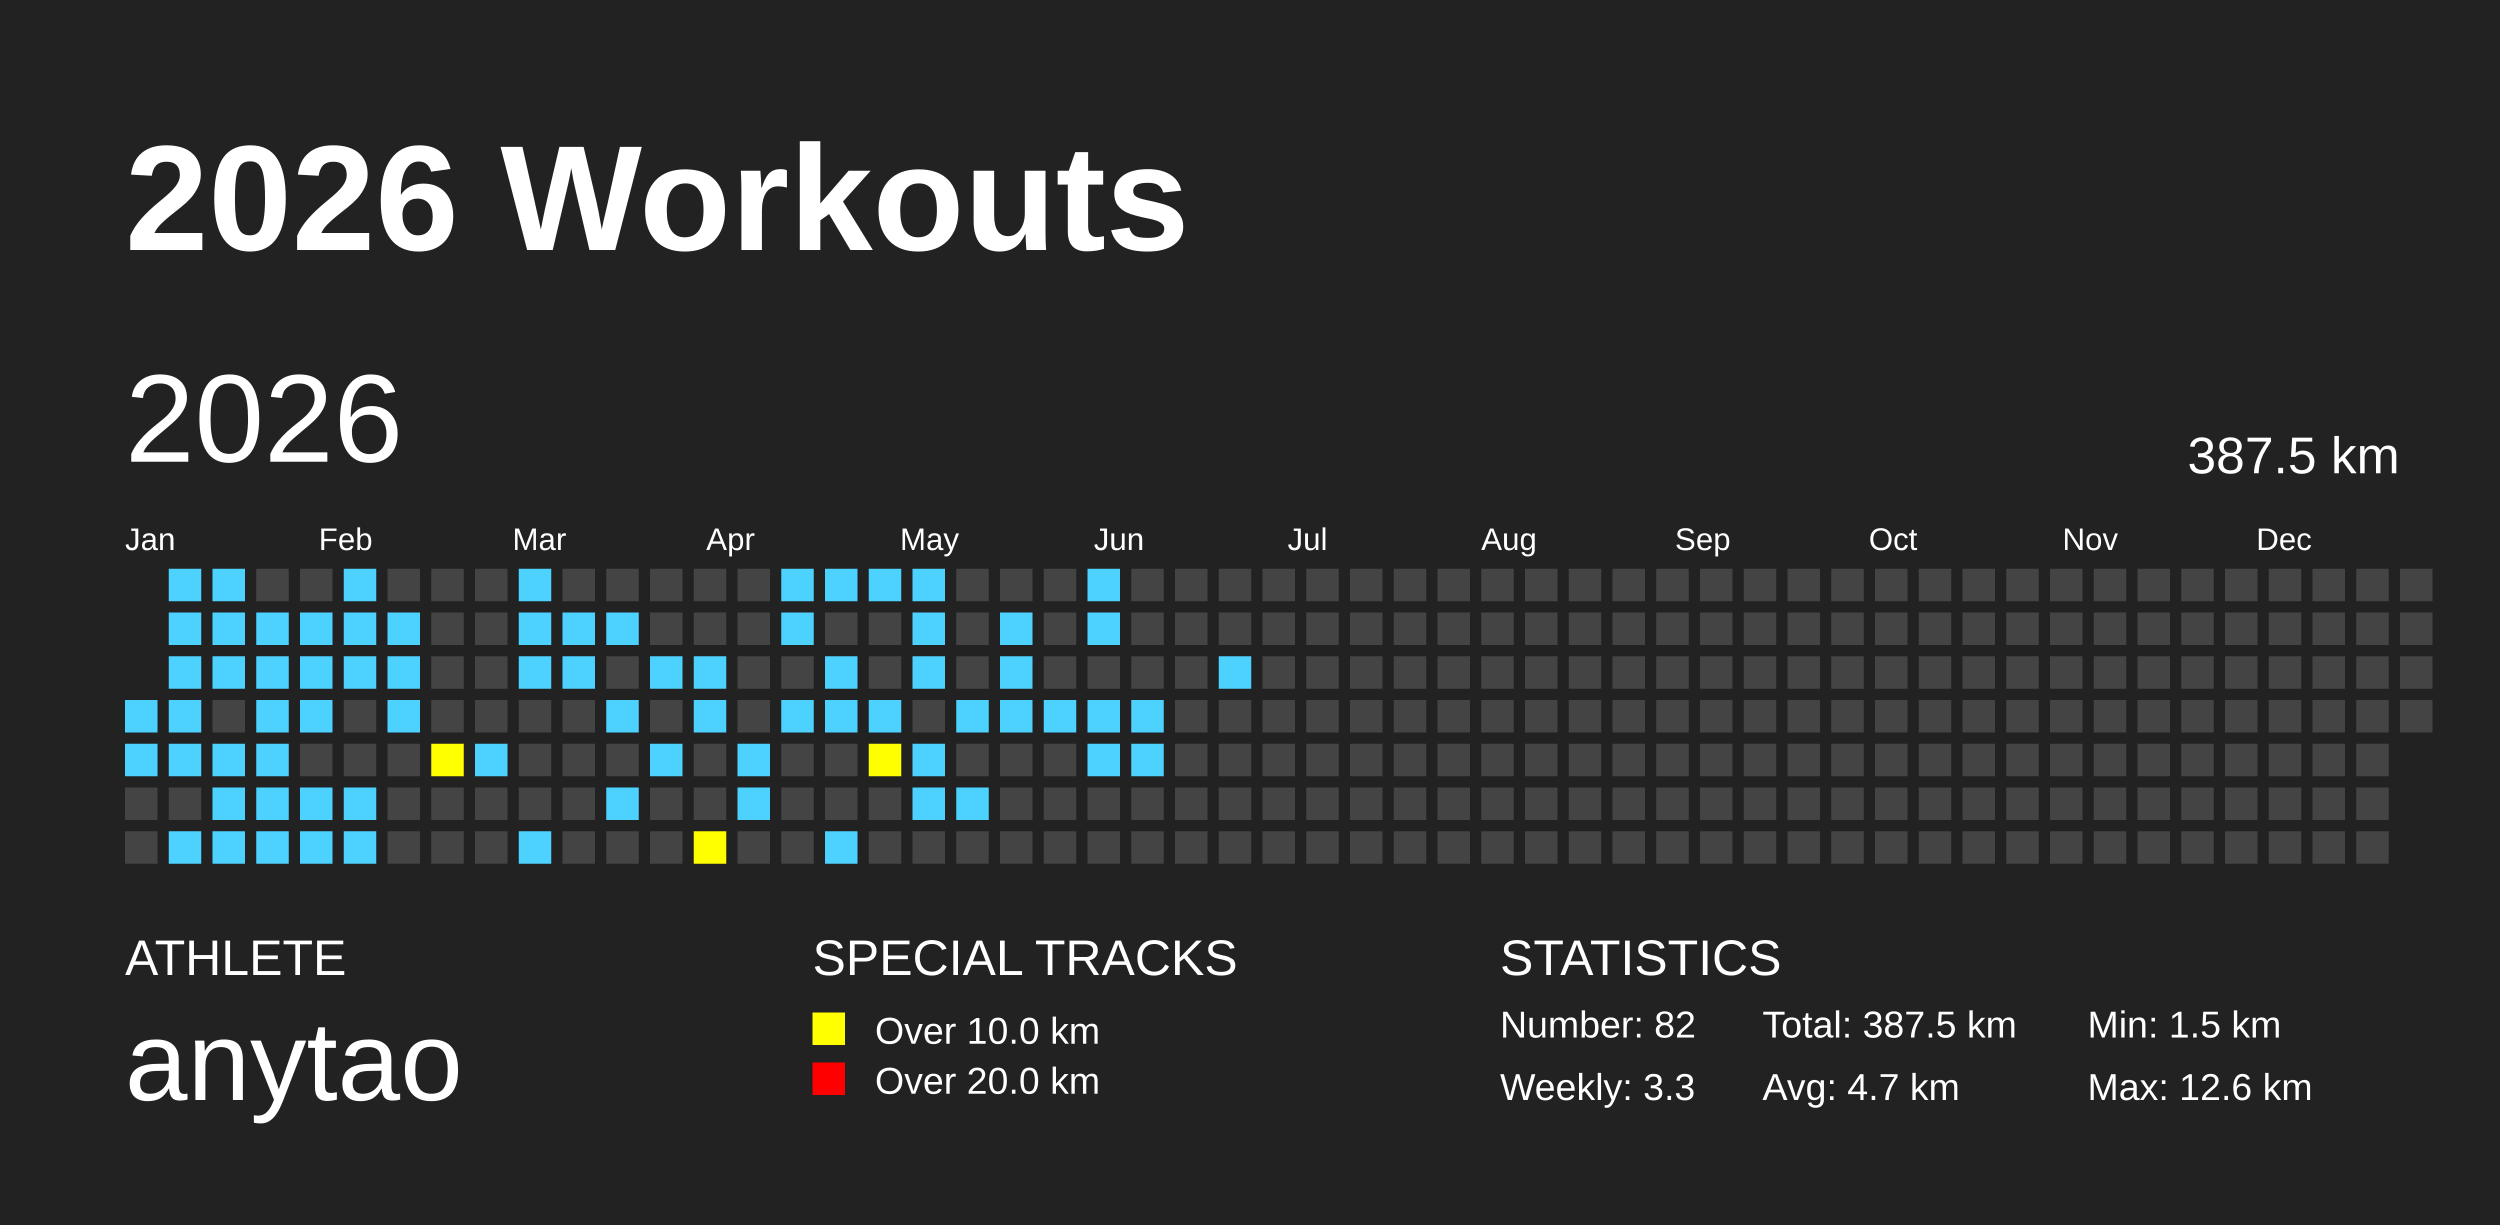
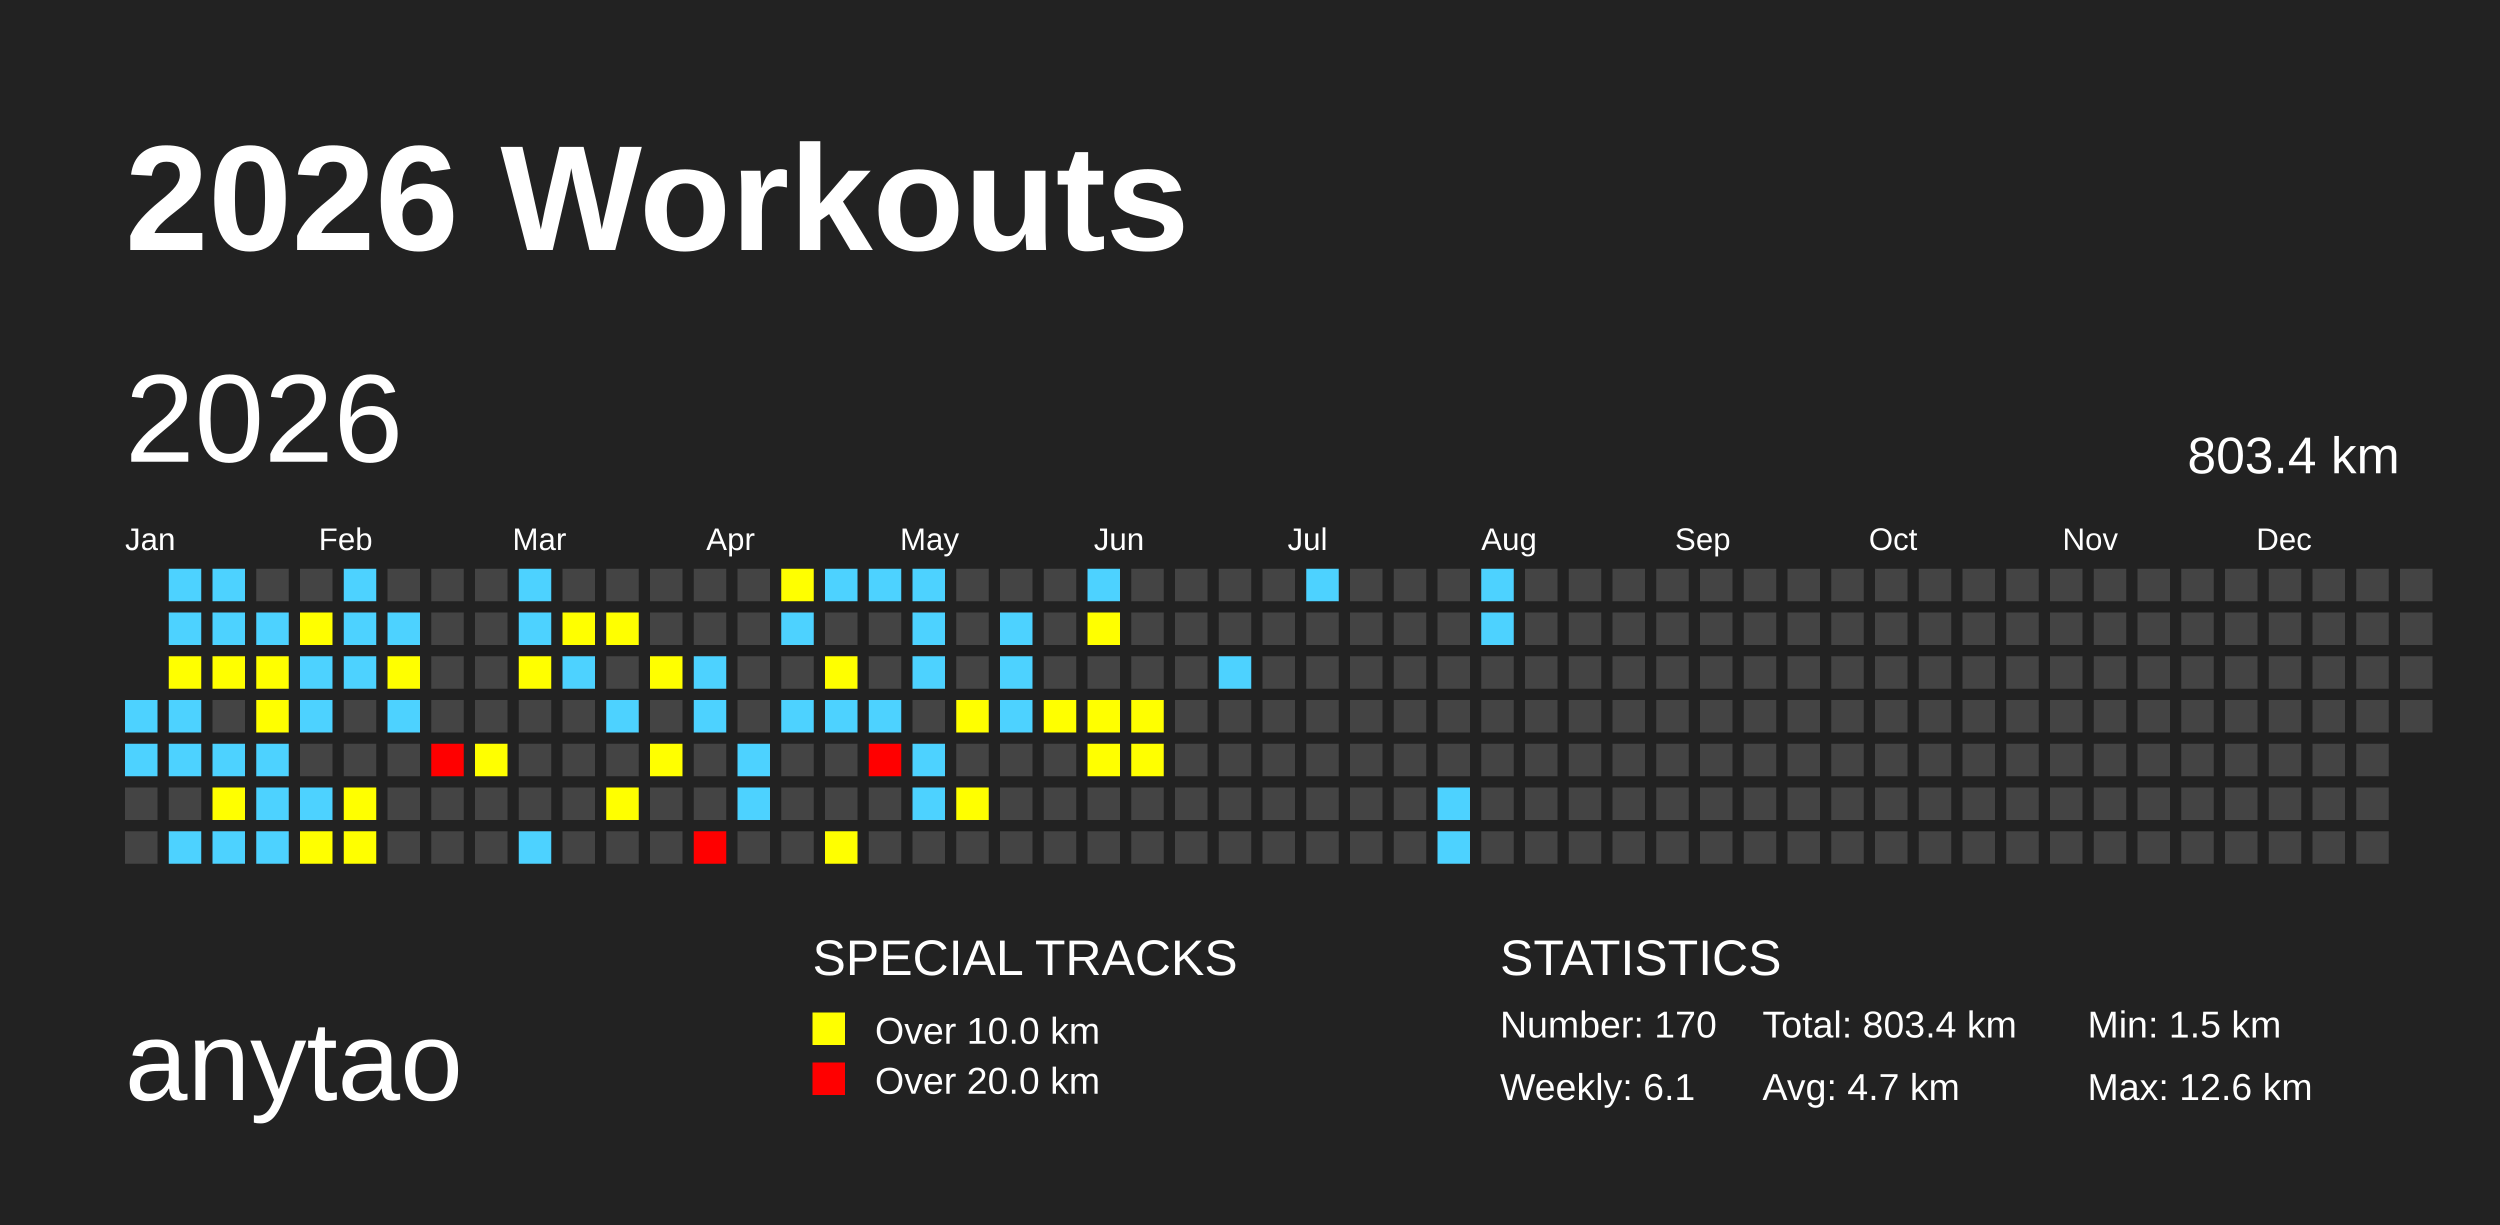
<svg xmlns="http://www.w3.org/2000/svg" baseProfile="full" height="98mm" version="1.1" viewBox="0,0,200,98" width="200mm">
-   <defs />
+   <defs>
+     <pattern height="2" id="indoor-stripe" patternUnits="userSpaceOnUse" width="2">
+       <line stroke="white" stroke-opacity="0.45" stroke-width="0.5" x1="0" x2="2" y1="2" y2="0" />
+     </pattern>
+   </defs>
  <rect fill="#222222" height="98" width="200" x="0" y="0" />
  <text fill="#FFFFFF" style="font-size:12px; font-family:Arial; font-weight:bold;" x="10" y="20">2026 Workouts</text>
-   <text fill="#FFFFFF" style="font-size:4px; font-family:Arial" x="10" y="78">ATHLETE</text>
  <text fill="#FFFFFF" style="font-size:9px; font-family:Arial" x="10" y="88">anytao</text>
  <text fill="#FFFFFF" style="font-size:4px; font-family:Arial" x="65" y="78">SPECIAL TRACKS</text>
  <rect fill="yellow" height="2.6" width="2.6" x="65" y="81" />
  <text fill="#FFFFFF" style="font-size:3px; font-family:Arial" x="70" y="83.5">Over 10.0 km</text>
  <rect fill="red" height="2.6" width="2.6" x="65" y="85" />
  <text fill="#FFFFFF" style="font-size:3px; font-family:Arial" x="70" y="87.5">Over 20.0 km</text>
  <text fill="#FFFFFF" style="font-size:4px; font-family:Arial" x="120" y="78">STATISTICS</text>
-   <text fill="#FFFFFF" style="font-size:3px; font-family:Arial" x="120" y="83">Number: 82</text>
-   <text fill="#FFFFFF" style="font-size:3px; font-family:Arial" x="120" y="88">Weekly: 3.3</text>
-   <text fill="#FFFFFF" style="font-size:3px; font-family:Arial" x="141" y="83">Total: 387.5 km</text>
+   <text fill="#FFFFFF" style="font-size:3px; font-family:Arial" x="120" y="83">Number: 170</text>
+   <text fill="#FFFFFF" style="font-size:3px; font-family:Arial" x="120" y="88">Weekly: 6.1</text>
+   <text fill="#FFFFFF" style="font-size:3px; font-family:Arial" x="141" y="83">Total: 803.4 km</text>
  <text fill="#FFFFFF" style="font-size:3px; font-family:Arial" x="141" y="88">Avg: 4.7 km</text>
  <text fill="#FFFFFF" style="font-size:3px; font-family:Arial" x="167" y="83">Min: 1.5 km</text>
  <text fill="#FFFFFF" style="font-size:3px; font-family:Arial" x="167" y="88">Max: 12.6 km</text>
  <text dominant-baseline="hanging" fill="#FFFFFF" style="font-size:10.0px; font-family:Arial;" x="10" y="30">2026</text>
-   <text dominant-baseline="hanging" fill="#FFFFFF" style="font-size:4.125px; font-family:Arial;" x="175" y="35">387.5 km</text>
+   <text dominant-baseline="hanging" fill="#FFFFFF" style="font-size:4.125px; font-family:Arial;" x="175" y="35">803.4 km</text>
  <text fill="#FFFFFF" style="font-size:2.5px; font-family:Arial" x="10.0" y="44">Jan</text>
  <text fill="#FFFFFF" style="font-size:2.5px; font-family:Arial" x="25.5" y="44">Feb</text>
  <text fill="#FFFFFF" style="font-size:2.5px; font-family:Arial" x="41.0" y="44">Mar</text>
  <text fill="#FFFFFF" style="font-size:2.5px; font-family:Arial" x="56.5" y="44">Apr</text>
  <text fill="#FFFFFF" style="font-size:2.5px; font-family:Arial" x="72.0" y="44">May</text>
  <text fill="#FFFFFF" style="font-size:2.5px; font-family:Arial" x="87.5" y="44">Jun</text>
  <text fill="#FFFFFF" style="font-size:2.5px; font-family:Arial" x="103.0" y="44">Jul</text>
  <text fill="#FFFFFF" style="font-size:2.5px; font-family:Arial" x="118.5" y="44">Aug</text>
  <text fill="#FFFFFF" style="font-size:2.5px; font-family:Arial" x="134.0" y="44">Sep</text>
  <text fill="#FFFFFF" style="font-size:2.5px; font-family:Arial" x="149.5" y="44">Oct</text>
  <text fill="#FFFFFF" style="font-size:2.5px; font-family:Arial" x="165.0" y="44">Nov</text>
  <text fill="#FFFFFF" style="font-size:2.5px; font-family:Arial" x="180.5" y="44">Dec</text>
  <rect fill="#4DD2FF" height="2.6" width="2.6" x="10.0" y="56.0" />
  <rect fill="#4DD2FF" height="2.6" width="2.6" x="10.0" y="59.5" />
  <rect fill="#444444" height="2.6" width="2.6" x="10.0" y="63.0" />
  <rect fill="#444444" height="2.6" width="2.6" x="10.0" y="66.5" />
  <rect fill="#4DD2FF" height="2.6" width="2.6" x="13.5" y="45.5" />
  <rect fill="#4DD2FF" height="2.6" width="2.6" x="13.5" y="49.0" />
-   <rect fill="#4DD2FF" height="2.6" width="2.6" x="13.5" y="52.5" />
+   <rect fill="yellow" height="2.6" width="2.6" x="13.5" y="52.5" />
  <rect fill="#4DD2FF" height="2.6" width="2.6" x="13.5" y="56.0" />
  <rect fill="#4DD2FF" height="2.6" width="2.6" x="13.5" y="59.5" />
  <rect fill="#444444" height="2.6" width="2.6" x="13.5" y="63.0" />
  <rect fill="#4DD2FF" height="2.6" width="2.6" x="13.5" y="66.5" />
  <rect fill="#4DD2FF" height="2.6" width="2.6" x="17.0" y="45.5" />
  <rect fill="#4DD2FF" height="2.6" width="2.6" x="17.0" y="49.0" />
-   <rect fill="#4DD2FF" height="2.6" width="2.6" x="17.0" y="52.5" />
+   <rect fill="yellow" height="2.6" width="2.6" x="17.0" y="52.5" />
  <rect fill="#444444" height="2.6" width="2.6" x="17.0" y="56.0" />
  <rect fill="#4DD2FF" height="2.6" width="2.6" x="17.0" y="59.5" />
-   <rect fill="#4DD2FF" height="2.6" width="2.6" x="17.0" y="63.0" />
+   <rect fill="yellow" height="2.6" width="2.6" x="17.0" y="63.0" />
  <rect fill="#4DD2FF" height="2.6" width="2.6" x="17.0" y="66.5" />
  <rect fill="#444444" height="2.6" width="2.6" x="20.5" y="45.5" />
  <rect fill="#4DD2FF" height="2.6" width="2.6" x="20.5" y="49.0" />
-   <rect fill="#4DD2FF" height="2.6" width="2.6" x="20.5" y="52.5" />
-   <rect fill="#4DD2FF" height="2.6" width="2.6" x="20.5" y="56.0" />
+   <rect fill="yellow" height="2.6" width="2.6" x="20.5" y="52.5" />
+   <rect fill="yellow" height="2.6" width="2.6" x="20.5" y="56.0" />
  <rect fill="#4DD2FF" height="2.6" width="2.6" x="20.5" y="59.5" />
  <rect fill="#4DD2FF" height="2.6" width="2.6" x="20.5" y="63.0" />
  <rect fill="#4DD2FF" height="2.6" width="2.6" x="20.5" y="66.5" />
  <rect fill="#444444" height="2.6" width="2.6" x="24.0" y="45.5" />
-   <rect fill="#4DD2FF" height="2.6" width="2.6" x="24.0" y="49.0" />
+   <rect fill="yellow" height="2.6" width="2.6" x="24.0" y="49.0" />
  <rect fill="#4DD2FF" height="2.6" width="2.6" x="24.0" y="52.5" />
  <rect fill="#4DD2FF" height="2.6" width="2.6" x="24.0" y="56.0" />
  <rect fill="#444444" height="2.6" width="2.6" x="24.0" y="59.5" />
  <rect fill="#4DD2FF" height="2.6" width="2.6" x="24.0" y="63.0" />
-   <rect fill="#4DD2FF" height="2.6" width="2.6" x="24.0" y="66.5" />
+   <rect fill="yellow" height="2.6" width="2.6" x="24.0" y="66.5" />
  <rect fill="#4DD2FF" height="2.6" width="2.6" x="27.5" y="45.5" />
  <rect fill="#4DD2FF" height="2.6" width="2.6" x="27.5" y="49.0" />
  <rect fill="#4DD2FF" height="2.6" width="2.6" x="27.5" y="52.5" />
  <rect fill="#444444" height="2.6" width="2.6" x="27.5" y="56.0" />
  <rect fill="#444444" height="2.6" width="2.6" x="27.5" y="59.5" />
-   <rect fill="#4DD2FF" height="2.6" width="2.6" x="27.5" y="63.0" />
-   <rect fill="#4DD2FF" height="2.6" width="2.6" x="27.5" y="66.5" />
+   <rect fill="yellow" height="2.6" width="2.6" x="27.5" y="63.0" />
+   <rect fill="yellow" height="2.6" width="2.6" x="27.5" y="66.5" />
  <rect fill="#444444" height="2.6" width="2.6" x="31.0" y="45.5" />
  <rect fill="#4DD2FF" height="2.6" width="2.6" x="31.0" y="49.0" />
-   <rect fill="#4DD2FF" height="2.6" width="2.6" x="31.0" y="52.5" />
+   <rect fill="yellow" height="2.6" width="2.6" x="31.0" y="52.5" />
  <rect fill="#4DD2FF" height="2.6" width="2.6" x="31.0" y="56.0" />
  <rect fill="#444444" height="2.6" width="2.6" x="31.0" y="59.5" />
  <rect fill="#444444" height="2.6" width="2.6" x="31.0" y="63.0" />
  <rect fill="#444444" height="2.6" width="2.6" x="31.0" y="66.5" />
  <rect fill="#444444" height="2.6" width="2.6" x="34.5" y="45.5" />
  <rect fill="#444444" height="2.6" width="2.6" x="34.5" y="49.0" />
  <rect fill="#444444" height="2.6" width="2.6" x="34.5" y="52.5" />
  <rect fill="#444444" height="2.6" width="2.6" x="34.5" y="56.0" />
-   <rect fill="yellow" height="2.6" width="2.6" x="34.5" y="59.5" />
+   <rect fill="red" height="2.6" width="2.6" x="34.5" y="59.5" />
  <rect fill="#444444" height="2.6" width="2.6" x="34.5" y="63.0" />
  <rect fill="#444444" height="2.6" width="2.6" x="34.5" y="66.5" />
  <rect fill="#444444" height="2.6" width="2.6" x="38.0" y="45.5" />
  <rect fill="#444444" height="2.6" width="2.6" x="38.0" y="49.0" />
  <rect fill="#444444" height="2.6" width="2.6" x="38.0" y="52.5" />
  <rect fill="#444444" height="2.6" width="2.6" x="38.0" y="56.0" />
-   <rect fill="#4DD2FF" height="2.6" width="2.6" x="38.0" y="59.5" />
+   <rect fill="yellow" height="2.6" width="2.6" x="38.0" y="59.5" />
  <rect fill="#444444" height="2.6" width="2.6" x="38.0" y="63.0" />
  <rect fill="#444444" height="2.6" width="2.6" x="38.0" y="66.5" />
  <rect fill="#4DD2FF" height="2.6" width="2.6" x="41.5" y="45.5" />
  <rect fill="#4DD2FF" height="2.6" width="2.6" x="41.5" y="49.0" />
-   <rect fill="#4DD2FF" height="2.6" width="2.6" x="41.5" y="52.5" />
+   <rect fill="yellow" height="2.6" width="2.6" x="41.5" y="52.5" />
  <rect fill="#444444" height="2.6" width="2.6" x="41.5" y="56.0" />
  <rect fill="#444444" height="2.6" width="2.6" x="41.5" y="59.5" />
  <rect fill="#444444" height="2.6" width="2.6" x="41.5" y="63.0" />
  <rect fill="#4DD2FF" height="2.6" width="2.6" x="41.5" y="66.5" />
  <rect fill="#444444" height="2.6" width="2.6" x="45.0" y="45.5" />
-   <rect fill="#4DD2FF" height="2.6" width="2.6" x="45.0" y="49.0" />
+   <rect fill="yellow" height="2.6" width="2.6" x="45.0" y="49.0" />
  <rect fill="#4DD2FF" height="2.6" width="2.6" x="45.0" y="52.5" />
  <rect fill="#444444" height="2.6" width="2.6" x="45.0" y="56.0" />
  <rect fill="#444444" height="2.6" width="2.6" x="45.0" y="59.5" />
  <rect fill="#444444" height="2.6" width="2.6" x="45.0" y="63.0" />
  <rect fill="#444444" height="2.6" width="2.6" x="45.0" y="66.5" />
  <rect fill="#444444" height="2.6" width="2.6" x="48.5" y="45.5" />
-   <rect fill="#4DD2FF" height="2.6" width="2.6" x="48.5" y="49.0" />
+   <rect fill="yellow" height="2.6" width="2.6" x="48.5" y="49.0" />
  <rect fill="#444444" height="2.6" width="2.6" x="48.5" y="52.5" />
  <rect fill="#4DD2FF" height="2.6" width="2.6" x="48.5" y="56.0" />
  <rect fill="#444444" height="2.6" width="2.6" x="48.5" y="59.5" />
-   <rect fill="#4DD2FF" height="2.6" width="2.6" x="48.5" y="63.0" />
+   <rect fill="yellow" height="2.6" width="2.6" x="48.5" y="63.0" />
  <rect fill="#444444" height="2.6" width="2.6" x="48.5" y="66.5" />
  <rect fill="#444444" height="2.6" width="2.6" x="52.0" y="45.5" />
  <rect fill="#444444" height="2.6" width="2.6" x="52.0" y="49.0" />
-   <rect fill="#4DD2FF" height="2.6" width="2.6" x="52.0" y="52.5" />
+   <rect fill="yellow" height="2.6" width="2.6" x="52.0" y="52.5" />
  <rect fill="#444444" height="2.6" width="2.6" x="52.0" y="56.0" />
-   <rect fill="#4DD2FF" height="2.6" width="2.6" x="52.0" y="59.5" />
+   <rect fill="yellow" height="2.6" width="2.6" x="52.0" y="59.5" />
  <rect fill="#444444" height="2.6" width="2.6" x="52.0" y="63.0" />
  <rect fill="#444444" height="2.6" width="2.6" x="52.0" y="66.5" />
  <rect fill="#444444" height="2.6" width="2.6" x="55.5" y="45.5" />
  <rect fill="#444444" height="2.6" width="2.6" x="55.5" y="49.0" />
  <rect fill="#4DD2FF" height="2.6" width="2.6" x="55.5" y="52.5" />
  <rect fill="#4DD2FF" height="2.6" width="2.6" x="55.5" y="56.0" />
  <rect fill="#444444" height="2.6" width="2.6" x="55.5" y="59.5" />
  <rect fill="#444444" height="2.6" width="2.6" x="55.5" y="63.0" />
-   <rect fill="yellow" height="2.6" width="2.6" x="55.5" y="66.5" />
+   <rect fill="red" height="2.6" width="2.6" x="55.5" y="66.5" />
  <rect fill="#444444" height="2.6" width="2.6" x="59.0" y="45.5" />
  <rect fill="#444444" height="2.6" width="2.6" x="59.0" y="49.0" />
  <rect fill="#444444" height="2.6" width="2.6" x="59.0" y="52.5" />
  <rect fill="#444444" height="2.6" width="2.6" x="59.0" y="56.0" />
  <rect fill="#4DD2FF" height="2.6" width="2.6" x="59.0" y="59.5" />
  <rect fill="#4DD2FF" height="2.6" width="2.6" x="59.0" y="63.0" />
  <rect fill="#444444" height="2.6" width="2.6" x="59.0" y="66.5" />
-   <rect fill="#4DD2FF" height="2.6" width="2.6" x="62.5" y="45.5" />
+   <rect fill="yellow" height="2.6" width="2.6" x="62.5" y="45.5" />
  <rect fill="#4DD2FF" height="2.6" width="2.6" x="62.5" y="49.0" />
  <rect fill="#444444" height="2.6" width="2.6" x="62.5" y="52.5" />
  <rect fill="#4DD2FF" height="2.6" width="2.6" x="62.5" y="56.0" />
  <rect fill="#444444" height="2.6" width="2.6" x="62.5" y="59.5" />
  <rect fill="#444444" height="2.6" width="2.6" x="62.5" y="63.0" />
  <rect fill="#444444" height="2.6" width="2.6" x="62.5" y="66.5" />
  <rect fill="#4DD2FF" height="2.6" width="2.6" x="66.0" y="45.5" />
  <rect fill="#444444" height="2.6" width="2.6" x="66.0" y="49.0" />
-   <rect fill="#4DD2FF" height="2.6" width="2.6" x="66.0" y="52.5" />
+   <rect fill="yellow" height="2.6" width="2.6" x="66.0" y="52.5" />
  <rect fill="#4DD2FF" height="2.6" width="2.6" x="66.0" y="56.0" />
  <rect fill="#444444" height="2.6" width="2.6" x="66.0" y="59.5" />
  <rect fill="#444444" height="2.6" width="2.6" x="66.0" y="63.0" />
-   <rect fill="#4DD2FF" height="2.6" width="2.6" x="66.0" y="66.5" />
+   <rect fill="yellow" height="2.6" width="2.6" x="66.0" y="66.5" />
  <rect fill="#4DD2FF" height="2.6" width="2.6" x="69.5" y="45.5" />
  <rect fill="#444444" height="2.6" width="2.6" x="69.5" y="49.0" />
  <rect fill="#444444" height="2.6" width="2.6" x="69.5" y="52.5" />
  <rect fill="#4DD2FF" height="2.6" width="2.6" x="69.5" y="56.0" />
-   <rect fill="yellow" height="2.6" width="2.6" x="69.5" y="59.5" />
+   <rect fill="red" height="2.6" width="2.6" x="69.5" y="59.5" />
  <rect fill="#444444" height="2.6" width="2.6" x="69.5" y="63.0" />
  <rect fill="#444444" height="2.6" width="2.6" x="69.5" y="66.5" />
  <rect fill="#4DD2FF" height="2.6" width="2.6" x="73.0" y="45.5" />
  <rect fill="#4DD2FF" height="2.6" width="2.6" x="73.0" y="49.0" />
  <rect fill="#4DD2FF" height="2.6" width="2.6" x="73.0" y="52.5" />
  <rect fill="#444444" height="2.6" width="2.6" x="73.0" y="56.0" />
  <rect fill="#4DD2FF" height="2.6" width="2.6" x="73.0" y="59.5" />
  <rect fill="#4DD2FF" height="2.6" width="2.6" x="73.0" y="63.0" />
  <rect fill="#444444" height="2.6" width="2.6" x="73.0" y="66.5" />
  <rect fill="#444444" height="2.6" width="2.6" x="76.5" y="45.5" />
  <rect fill="#444444" height="2.6" width="2.6" x="76.5" y="49.0" />
  <rect fill="#444444" height="2.6" width="2.6" x="76.5" y="52.5" />
-   <rect fill="#4DD2FF" height="2.6" width="2.6" x="76.5" y="56.0" />
+   <rect fill="yellow" height="2.6" width="2.6" x="76.5" y="56.0" />
  <rect fill="#444444" height="2.6" width="2.6" x="76.5" y="59.5" />
-   <rect fill="#4DD2FF" height="2.6" width="2.6" x="76.5" y="63.0" />
+   <rect fill="yellow" height="2.6" width="2.6" x="76.5" y="63.0" />
  <rect fill="#444444" height="2.6" width="2.6" x="76.5" y="66.5" />
  <rect fill="#444444" height="2.6" width="2.6" x="80.0" y="45.5" />
  <rect fill="#4DD2FF" height="2.6" width="2.6" x="80.0" y="49.0" />
  <rect fill="#4DD2FF" height="2.6" width="2.6" x="80.0" y="52.5" />
  <rect fill="#4DD2FF" height="2.6" width="2.6" x="80.0" y="56.0" />
  <rect fill="#444444" height="2.6" width="2.6" x="80.0" y="59.5" />
  <rect fill="#444444" height="2.6" width="2.6" x="80.0" y="63.0" />
  <rect fill="#444444" height="2.6" width="2.6" x="80.0" y="66.5" />
  <rect fill="#444444" height="2.6" width="2.6" x="83.5" y="45.5" />
  <rect fill="#444444" height="2.6" width="2.6" x="83.5" y="49.0" />
  <rect fill="#444444" height="2.6" width="2.6" x="83.5" y="52.5" />
-   <rect fill="#4DD2FF" height="2.6" width="2.6" x="83.5" y="56.0" />
+   <rect fill="yellow" height="2.6" width="2.6" x="83.5" y="56.0" />
  <rect fill="#444444" height="2.6" width="2.6" x="83.5" y="59.5" />
  <rect fill="#444444" height="2.6" width="2.6" x="83.5" y="63.0" />
  <rect fill="#444444" height="2.6" width="2.6" x="83.5" y="66.5" />
  <rect fill="#4DD2FF" height="2.6" width="2.6" x="87.0" y="45.5" />
-   <rect fill="#4DD2FF" height="2.6" width="2.6" x="87.0" y="49.0" />
+   <rect fill="yellow" height="2.6" width="2.6" x="87.0" y="49.0" />
  <rect fill="#444444" height="2.6" width="2.6" x="87.0" y="52.5" />
-   <rect fill="#4DD2FF" height="2.6" width="2.6" x="87.0" y="56.0" />
-   <rect fill="#4DD2FF" height="2.6" width="2.6" x="87.0" y="59.5" />
+   <rect fill="yellow" height="2.6" width="2.6" x="87.0" y="56.0" />
+   <rect fill="yellow" height="2.6" width="2.6" x="87.0" y="59.5" />
  <rect fill="#444444" height="2.6" width="2.6" x="87.0" y="63.0" />
  <rect fill="#444444" height="2.6" width="2.6" x="87.0" y="66.5" />
  <rect fill="#444444" height="2.6" width="2.6" x="90.5" y="45.5" />
  <rect fill="#444444" height="2.6" width="2.6" x="90.5" y="49.0" />
  <rect fill="#444444" height="2.6" width="2.6" x="90.5" y="52.5" />
-   <rect fill="#4DD2FF" height="2.6" width="2.6" x="90.5" y="56.0" />
-   <rect fill="#4DD2FF" height="2.6" width="2.6" x="90.5" y="59.5" />
+   <rect fill="yellow" height="2.6" width="2.6" x="90.5" y="56.0" />
+   <rect fill="yellow" height="2.6" width="2.6" x="90.5" y="59.5" />
  <rect fill="#444444" height="2.6" width="2.6" x="90.5" y="63.0" />
  <rect fill="#444444" height="2.6" width="2.6" x="90.5" y="66.5" />
  <rect fill="#444444" height="2.6" width="2.6" x="94.0" y="45.5" />
  <rect fill="#444444" height="2.6" width="2.6" x="94.0" y="49.0" />
  <rect fill="#444444" height="2.6" width="2.6" x="94.0" y="52.5" />
  <rect fill="#444444" height="2.6" width="2.6" x="94.0" y="56.0" />
  <rect fill="#444444" height="2.6" width="2.6" x="94.0" y="59.5" />
  <rect fill="#444444" height="2.6" width="2.6" x="94.0" y="63.0" />
  <rect fill="#444444" height="2.6" width="2.6" x="94.0" y="66.5" />
  <rect fill="#444444" height="2.6" width="2.6" x="97.5" y="45.5" />
  <rect fill="#444444" height="2.6" width="2.6" x="97.5" y="49.0" />
  <rect fill="#4DD2FF" height="2.6" width="2.6" x="97.5" y="52.5" />
  <rect fill="#444444" height="2.6" width="2.6" x="97.5" y="56.0" />
  <rect fill="#444444" height="2.6" width="2.6" x="97.5" y="59.5" />
  <rect fill="#444444" height="2.6" width="2.6" x="97.5" y="63.0" />
  <rect fill="#444444" height="2.6" width="2.6" x="97.5" y="66.5" />
  <rect fill="#444444" height="2.6" width="2.6" x="101.0" y="45.5" />
  <rect fill="#444444" height="2.6" width="2.6" x="101.0" y="49.0" />
  <rect fill="#444444" height="2.6" width="2.6" x="101.0" y="52.5" />
  <rect fill="#444444" height="2.6" width="2.6" x="101.0" y="56.0" />
  <rect fill="#444444" height="2.6" width="2.6" x="101.0" y="59.5" />
  <rect fill="#444444" height="2.6" width="2.6" x="101.0" y="63.0" />
  <rect fill="#444444" height="2.6" width="2.6" x="101.0" y="66.5" />
-   <rect fill="#444444" height="2.6" width="2.6" x="104.5" y="45.5" />
+   <rect fill="#4DD2FF" height="2.6" width="2.6" x="104.5" y="45.5" />
  <rect fill="#444444" height="2.6" width="2.6" x="104.5" y="49.0" />
  <rect fill="#444444" height="2.6" width="2.6" x="104.5" y="52.5" />
  <rect fill="#444444" height="2.6" width="2.6" x="104.5" y="56.0" />
  <rect fill="#444444" height="2.6" width="2.6" x="104.5" y="59.5" />
  <rect fill="#444444" height="2.6" width="2.6" x="104.5" y="63.0" />
  <rect fill="#444444" height="2.6" width="2.6" x="104.5" y="66.5" />
  <rect fill="#444444" height="2.6" width="2.6" x="108.0" y="45.5" />
  <rect fill="#444444" height="2.6" width="2.6" x="108.0" y="49.0" />
  <rect fill="#444444" height="2.6" width="2.6" x="108.0" y="52.5" />
  <rect fill="#444444" height="2.6" width="2.6" x="108.0" y="56.0" />
  <rect fill="#444444" height="2.6" width="2.6" x="108.0" y="59.5" />
  <rect fill="#444444" height="2.6" width="2.6" x="108.0" y="63.0" />
  <rect fill="#444444" height="2.6" width="2.6" x="108.0" y="66.5" />
  <rect fill="#444444" height="2.6" width="2.6" x="111.5" y="45.5" />
  <rect fill="#444444" height="2.6" width="2.6" x="111.5" y="49.0" />
  <rect fill="#444444" height="2.6" width="2.6" x="111.5" y="52.5" />
  <rect fill="#444444" height="2.6" width="2.6" x="111.5" y="56.0" />
  <rect fill="#444444" height="2.6" width="2.6" x="111.5" y="59.5" />
  <rect fill="#444444" height="2.6" width="2.6" x="111.5" y="63.0" />
  <rect fill="#444444" height="2.6" width="2.6" x="111.5" y="66.5" />
  <rect fill="#444444" height="2.6" width="2.6" x="115.0" y="45.5" />
  <rect fill="#444444" height="2.6" width="2.6" x="115.0" y="49.0" />
  <rect fill="#444444" height="2.6" width="2.6" x="115.0" y="52.5" />
  <rect fill="#444444" height="2.6" width="2.6" x="115.0" y="56.0" />
  <rect fill="#444444" height="2.6" width="2.6" x="115.0" y="59.5" />
-   <rect fill="#444444" height="2.6" width="2.6" x="115.0" y="63.0" />
-   <rect fill="#444444" height="2.6" width="2.6" x="115.0" y="66.5" />
-   <rect fill="#444444" height="2.6" width="2.6" x="118.5" y="45.5" />
-   <rect fill="#444444" height="2.6" width="2.6" x="118.5" y="49.0" />
+   <rect fill="#4DD2FF" height="2.6" width="2.6" x="115.0" y="63.0" />
+   <rect fill="#4DD2FF" height="2.6" width="2.6" x="115.0" y="66.5" />
+   <rect fill="#4DD2FF" height="2.6" width="2.6" x="118.5" y="45.5" />
+   <rect fill="#4DD2FF" height="2.6" width="2.6" x="118.5" y="49.0" />
  <rect fill="#444444" height="2.6" width="2.6" x="118.5" y="52.5" />
  <rect fill="#444444" height="2.6" width="2.6" x="118.5" y="56.0" />
  <rect fill="#444444" height="2.6" width="2.6" x="118.5" y="59.5" />
  <rect fill="#444444" height="2.6" width="2.6" x="118.5" y="63.0" />
  <rect fill="#444444" height="2.6" width="2.6" x="118.5" y="66.5" />
  <rect fill="#444444" height="2.6" width="2.6" x="122.0" y="45.5" />
  <rect fill="#444444" height="2.6" width="2.6" x="122.0" y="49.0" />
  <rect fill="#444444" height="2.6" width="2.6" x="122.0" y="52.5" />
  <rect fill="#444444" height="2.6" width="2.6" x="122.0" y="56.0" />
  <rect fill="#444444" height="2.6" width="2.6" x="122.0" y="59.5" />
  <rect fill="#444444" height="2.6" width="2.6" x="122.0" y="63.0" />
  <rect fill="#444444" height="2.6" width="2.6" x="122.0" y="66.5" />
  <rect fill="#444444" height="2.6" width="2.6" x="125.5" y="45.5" />
  <rect fill="#444444" height="2.6" width="2.6" x="125.5" y="49.0" />
  <rect fill="#444444" height="2.6" width="2.6" x="125.5" y="52.5" />
  <rect fill="#444444" height="2.6" width="2.6" x="125.5" y="56.0" />
  <rect fill="#444444" height="2.6" width="2.6" x="125.5" y="59.5" />
  <rect fill="#444444" height="2.6" width="2.6" x="125.5" y="63.0" />
  <rect fill="#444444" height="2.6" width="2.6" x="125.5" y="66.5" />
  <rect fill="#444444" height="2.6" width="2.6" x="129.0" y="45.5" />
  <rect fill="#444444" height="2.6" width="2.6" x="129.0" y="49.0" />
  <rect fill="#444444" height="2.6" width="2.6" x="129.0" y="52.5" />
  <rect fill="#444444" height="2.6" width="2.6" x="129.0" y="56.0" />
  <rect fill="#444444" height="2.6" width="2.6" x="129.0" y="59.5" />
  <rect fill="#444444" height="2.6" width="2.6" x="129.0" y="63.0" />
  <rect fill="#444444" height="2.6" width="2.6" x="129.0" y="66.5" />
  <rect fill="#444444" height="2.6" width="2.6" x="132.5" y="45.5" />
  <rect fill="#444444" height="2.6" width="2.6" x="132.5" y="49.0" />
  <rect fill="#444444" height="2.6" width="2.6" x="132.5" y="52.5" />
  <rect fill="#444444" height="2.6" width="2.6" x="132.5" y="56.0" />
  <rect fill="#444444" height="2.6" width="2.6" x="132.5" y="59.5" />
  <rect fill="#444444" height="2.6" width="2.6" x="132.5" y="63.0" />
  <rect fill="#444444" height="2.6" width="2.6" x="132.5" y="66.5" />
  <rect fill="#444444" height="2.6" width="2.6" x="136.0" y="45.5" />
  <rect fill="#444444" height="2.6" width="2.6" x="136.0" y="49.0" />
  <rect fill="#444444" height="2.6" width="2.6" x="136.0" y="52.5" />
  <rect fill="#444444" height="2.6" width="2.6" x="136.0" y="56.0" />
  <rect fill="#444444" height="2.6" width="2.6" x="136.0" y="59.5" />
  <rect fill="#444444" height="2.6" width="2.6" x="136.0" y="63.0" />
  <rect fill="#444444" height="2.6" width="2.6" x="136.0" y="66.5" />
  <rect fill="#444444" height="2.6" width="2.6" x="139.5" y="45.5" />
  <rect fill="#444444" height="2.6" width="2.6" x="139.5" y="49.0" />
  <rect fill="#444444" height="2.6" width="2.6" x="139.5" y="52.5" />
  <rect fill="#444444" height="2.6" width="2.6" x="139.5" y="56.0" />
  <rect fill="#444444" height="2.6" width="2.6" x="139.5" y="59.5" />
  <rect fill="#444444" height="2.6" width="2.6" x="139.5" y="63.0" />
  <rect fill="#444444" height="2.6" width="2.6" x="139.5" y="66.5" />
  <rect fill="#444444" height="2.6" width="2.6" x="143.0" y="45.5" />
  <rect fill="#444444" height="2.6" width="2.6" x="143.0" y="49.0" />
  <rect fill="#444444" height="2.6" width="2.6" x="143.0" y="52.5" />
  <rect fill="#444444" height="2.6" width="2.6" x="143.0" y="56.0" />
  <rect fill="#444444" height="2.6" width="2.6" x="143.0" y="59.5" />
  <rect fill="#444444" height="2.6" width="2.6" x="143.0" y="63.0" />
  <rect fill="#444444" height="2.6" width="2.6" x="143.0" y="66.5" />
  <rect fill="#444444" height="2.6" width="2.6" x="146.5" y="45.5" />
  <rect fill="#444444" height="2.6" width="2.6" x="146.5" y="49.0" />
  <rect fill="#444444" height="2.6" width="2.6" x="146.5" y="52.5" />
  <rect fill="#444444" height="2.6" width="2.6" x="146.5" y="56.0" />
  <rect fill="#444444" height="2.6" width="2.6" x="146.5" y="59.5" />
  <rect fill="#444444" height="2.6" width="2.6" x="146.5" y="63.0" />
  <rect fill="#444444" height="2.6" width="2.6" x="146.5" y="66.5" />
  <rect fill="#444444" height="2.6" width="2.6" x="150.0" y="45.5" />
  <rect fill="#444444" height="2.6" width="2.6" x="150.0" y="49.0" />
  <rect fill="#444444" height="2.6" width="2.6" x="150.0" y="52.5" />
  <rect fill="#444444" height="2.6" width="2.6" x="150.0" y="56.0" />
  <rect fill="#444444" height="2.6" width="2.6" x="150.0" y="59.5" />
  <rect fill="#444444" height="2.6" width="2.6" x="150.0" y="63.0" />
  <rect fill="#444444" height="2.6" width="2.6" x="150.0" y="66.5" />
  <rect fill="#444444" height="2.6" width="2.6" x="153.5" y="45.5" />
  <rect fill="#444444" height="2.6" width="2.6" x="153.5" y="49.0" />
  <rect fill="#444444" height="2.6" width="2.6" x="153.5" y="52.5" />
  <rect fill="#444444" height="2.6" width="2.6" x="153.5" y="56.0" />
  <rect fill="#444444" height="2.6" width="2.6" x="153.5" y="59.5" />
  <rect fill="#444444" height="2.6" width="2.6" x="153.5" y="63.0" />
  <rect fill="#444444" height="2.6" width="2.6" x="153.5" y="66.5" />
  <rect fill="#444444" height="2.6" width="2.6" x="157.0" y="45.5" />
  <rect fill="#444444" height="2.6" width="2.6" x="157.0" y="49.0" />
  <rect fill="#444444" height="2.6" width="2.6" x="157.0" y="52.5" />
  <rect fill="#444444" height="2.6" width="2.6" x="157.0" y="56.0" />
  <rect fill="#444444" height="2.6" width="2.6" x="157.0" y="59.5" />
  <rect fill="#444444" height="2.6" width="2.6" x="157.0" y="63.0" />
  <rect fill="#444444" height="2.6" width="2.6" x="157.0" y="66.5" />
  <rect fill="#444444" height="2.6" width="2.6" x="160.5" y="45.5" />
  <rect fill="#444444" height="2.6" width="2.6" x="160.5" y="49.0" />
  <rect fill="#444444" height="2.6" width="2.6" x="160.5" y="52.5" />
  <rect fill="#444444" height="2.6" width="2.6" x="160.5" y="56.0" />
  <rect fill="#444444" height="2.6" width="2.6" x="160.5" y="59.5" />
  <rect fill="#444444" height="2.6" width="2.6" x="160.5" y="63.0" />
  <rect fill="#444444" height="2.6" width="2.6" x="160.5" y="66.5" />
  <rect fill="#444444" height="2.6" width="2.6" x="164.0" y="45.5" />
  <rect fill="#444444" height="2.6" width="2.6" x="164.0" y="49.0" />
  <rect fill="#444444" height="2.6" width="2.6" x="164.0" y="52.5" />
  <rect fill="#444444" height="2.6" width="2.6" x="164.0" y="56.0" />
  <rect fill="#444444" height="2.6" width="2.6" x="164.0" y="59.5" />
  <rect fill="#444444" height="2.6" width="2.6" x="164.0" y="63.0" />
  <rect fill="#444444" height="2.6" width="2.6" x="164.0" y="66.5" />
  <rect fill="#444444" height="2.6" width="2.6" x="167.5" y="45.5" />
  <rect fill="#444444" height="2.6" width="2.6" x="167.5" y="49.0" />
  <rect fill="#444444" height="2.6" width="2.6" x="167.5" y="52.5" />
  <rect fill="#444444" height="2.6" width="2.6" x="167.5" y="56.0" />
  <rect fill="#444444" height="2.6" width="2.6" x="167.5" y="59.5" />
  <rect fill="#444444" height="2.6" width="2.6" x="167.5" y="63.0" />
  <rect fill="#444444" height="2.6" width="2.6" x="167.5" y="66.5" />
  <rect fill="#444444" height="2.6" width="2.6" x="171.0" y="45.5" />
  <rect fill="#444444" height="2.6" width="2.6" x="171.0" y="49.0" />
  <rect fill="#444444" height="2.6" width="2.6" x="171.0" y="52.5" />
  <rect fill="#444444" height="2.6" width="2.6" x="171.0" y="56.0" />
  <rect fill="#444444" height="2.6" width="2.6" x="171.0" y="59.5" />
  <rect fill="#444444" height="2.6" width="2.6" x="171.0" y="63.0" />
  <rect fill="#444444" height="2.6" width="2.6" x="171.0" y="66.5" />
  <rect fill="#444444" height="2.6" width="2.6" x="174.5" y="45.5" />
  <rect fill="#444444" height="2.6" width="2.6" x="174.5" y="49.0" />
  <rect fill="#444444" height="2.6" width="2.6" x="174.5" y="52.5" />
  <rect fill="#444444" height="2.6" width="2.6" x="174.5" y="56.0" />
  <rect fill="#444444" height="2.6" width="2.6" x="174.5" y="59.5" />
  <rect fill="#444444" height="2.6" width="2.6" x="174.5" y="63.0" />
  <rect fill="#444444" height="2.6" width="2.6" x="174.5" y="66.5" />
  <rect fill="#444444" height="2.6" width="2.6" x="178.0" y="45.5" />
  <rect fill="#444444" height="2.6" width="2.6" x="178.0" y="49.0" />
  <rect fill="#444444" height="2.6" width="2.6" x="178.0" y="52.5" />
  <rect fill="#444444" height="2.6" width="2.6" x="178.0" y="56.0" />
  <rect fill="#444444" height="2.6" width="2.6" x="178.0" y="59.5" />
  <rect fill="#444444" height="2.6" width="2.6" x="178.0" y="63.0" />
  <rect fill="#444444" height="2.6" width="2.6" x="178.0" y="66.5" />
  <rect fill="#444444" height="2.6" width="2.6" x="181.5" y="45.5" />
  <rect fill="#444444" height="2.6" width="2.6" x="181.5" y="49.0" />
  <rect fill="#444444" height="2.6" width="2.6" x="181.5" y="52.5" />
  <rect fill="#444444" height="2.6" width="2.6" x="181.5" y="56.0" />
  <rect fill="#444444" height="2.6" width="2.6" x="181.5" y="59.5" />
  <rect fill="#444444" height="2.6" width="2.6" x="181.5" y="63.0" />
  <rect fill="#444444" height="2.6" width="2.6" x="181.5" y="66.5" />
  <rect fill="#444444" height="2.6" width="2.6" x="185.0" y="45.5" />
  <rect fill="#444444" height="2.6" width="2.6" x="185.0" y="49.0" />
  <rect fill="#444444" height="2.6" width="2.6" x="185.0" y="52.5" />
  <rect fill="#444444" height="2.6" width="2.6" x="185.0" y="56.0" />
  <rect fill="#444444" height="2.6" width="2.6" x="185.0" y="59.5" />
  <rect fill="#444444" height="2.6" width="2.6" x="185.0" y="63.0" />
  <rect fill="#444444" height="2.6" width="2.6" x="185.0" y="66.5" />
  <rect fill="#444444" height="2.6" width="2.6" x="188.5" y="45.5" />
  <rect fill="#444444" height="2.6" width="2.6" x="188.5" y="49.0" />
  <rect fill="#444444" height="2.6" width="2.6" x="188.5" y="52.5" />
  <rect fill="#444444" height="2.6" width="2.6" x="188.5" y="56.0" />
  <rect fill="#444444" height="2.6" width="2.6" x="188.5" y="59.5" />
  <rect fill="#444444" height="2.6" width="2.6" x="188.5" y="63.0" />
  <rect fill="#444444" height="2.6" width="2.6" x="188.5" y="66.5" />
  <rect fill="#444444" height="2.6" width="2.6" x="192.0" y="45.5" />
  <rect fill="#444444" height="2.6" width="2.6" x="192.0" y="49.0" />
  <rect fill="#444444" height="2.6" width="2.6" x="192.0" y="52.5" />
  <rect fill="#444444" height="2.6" width="2.6" x="192.0" y="56.0" />
</svg>
